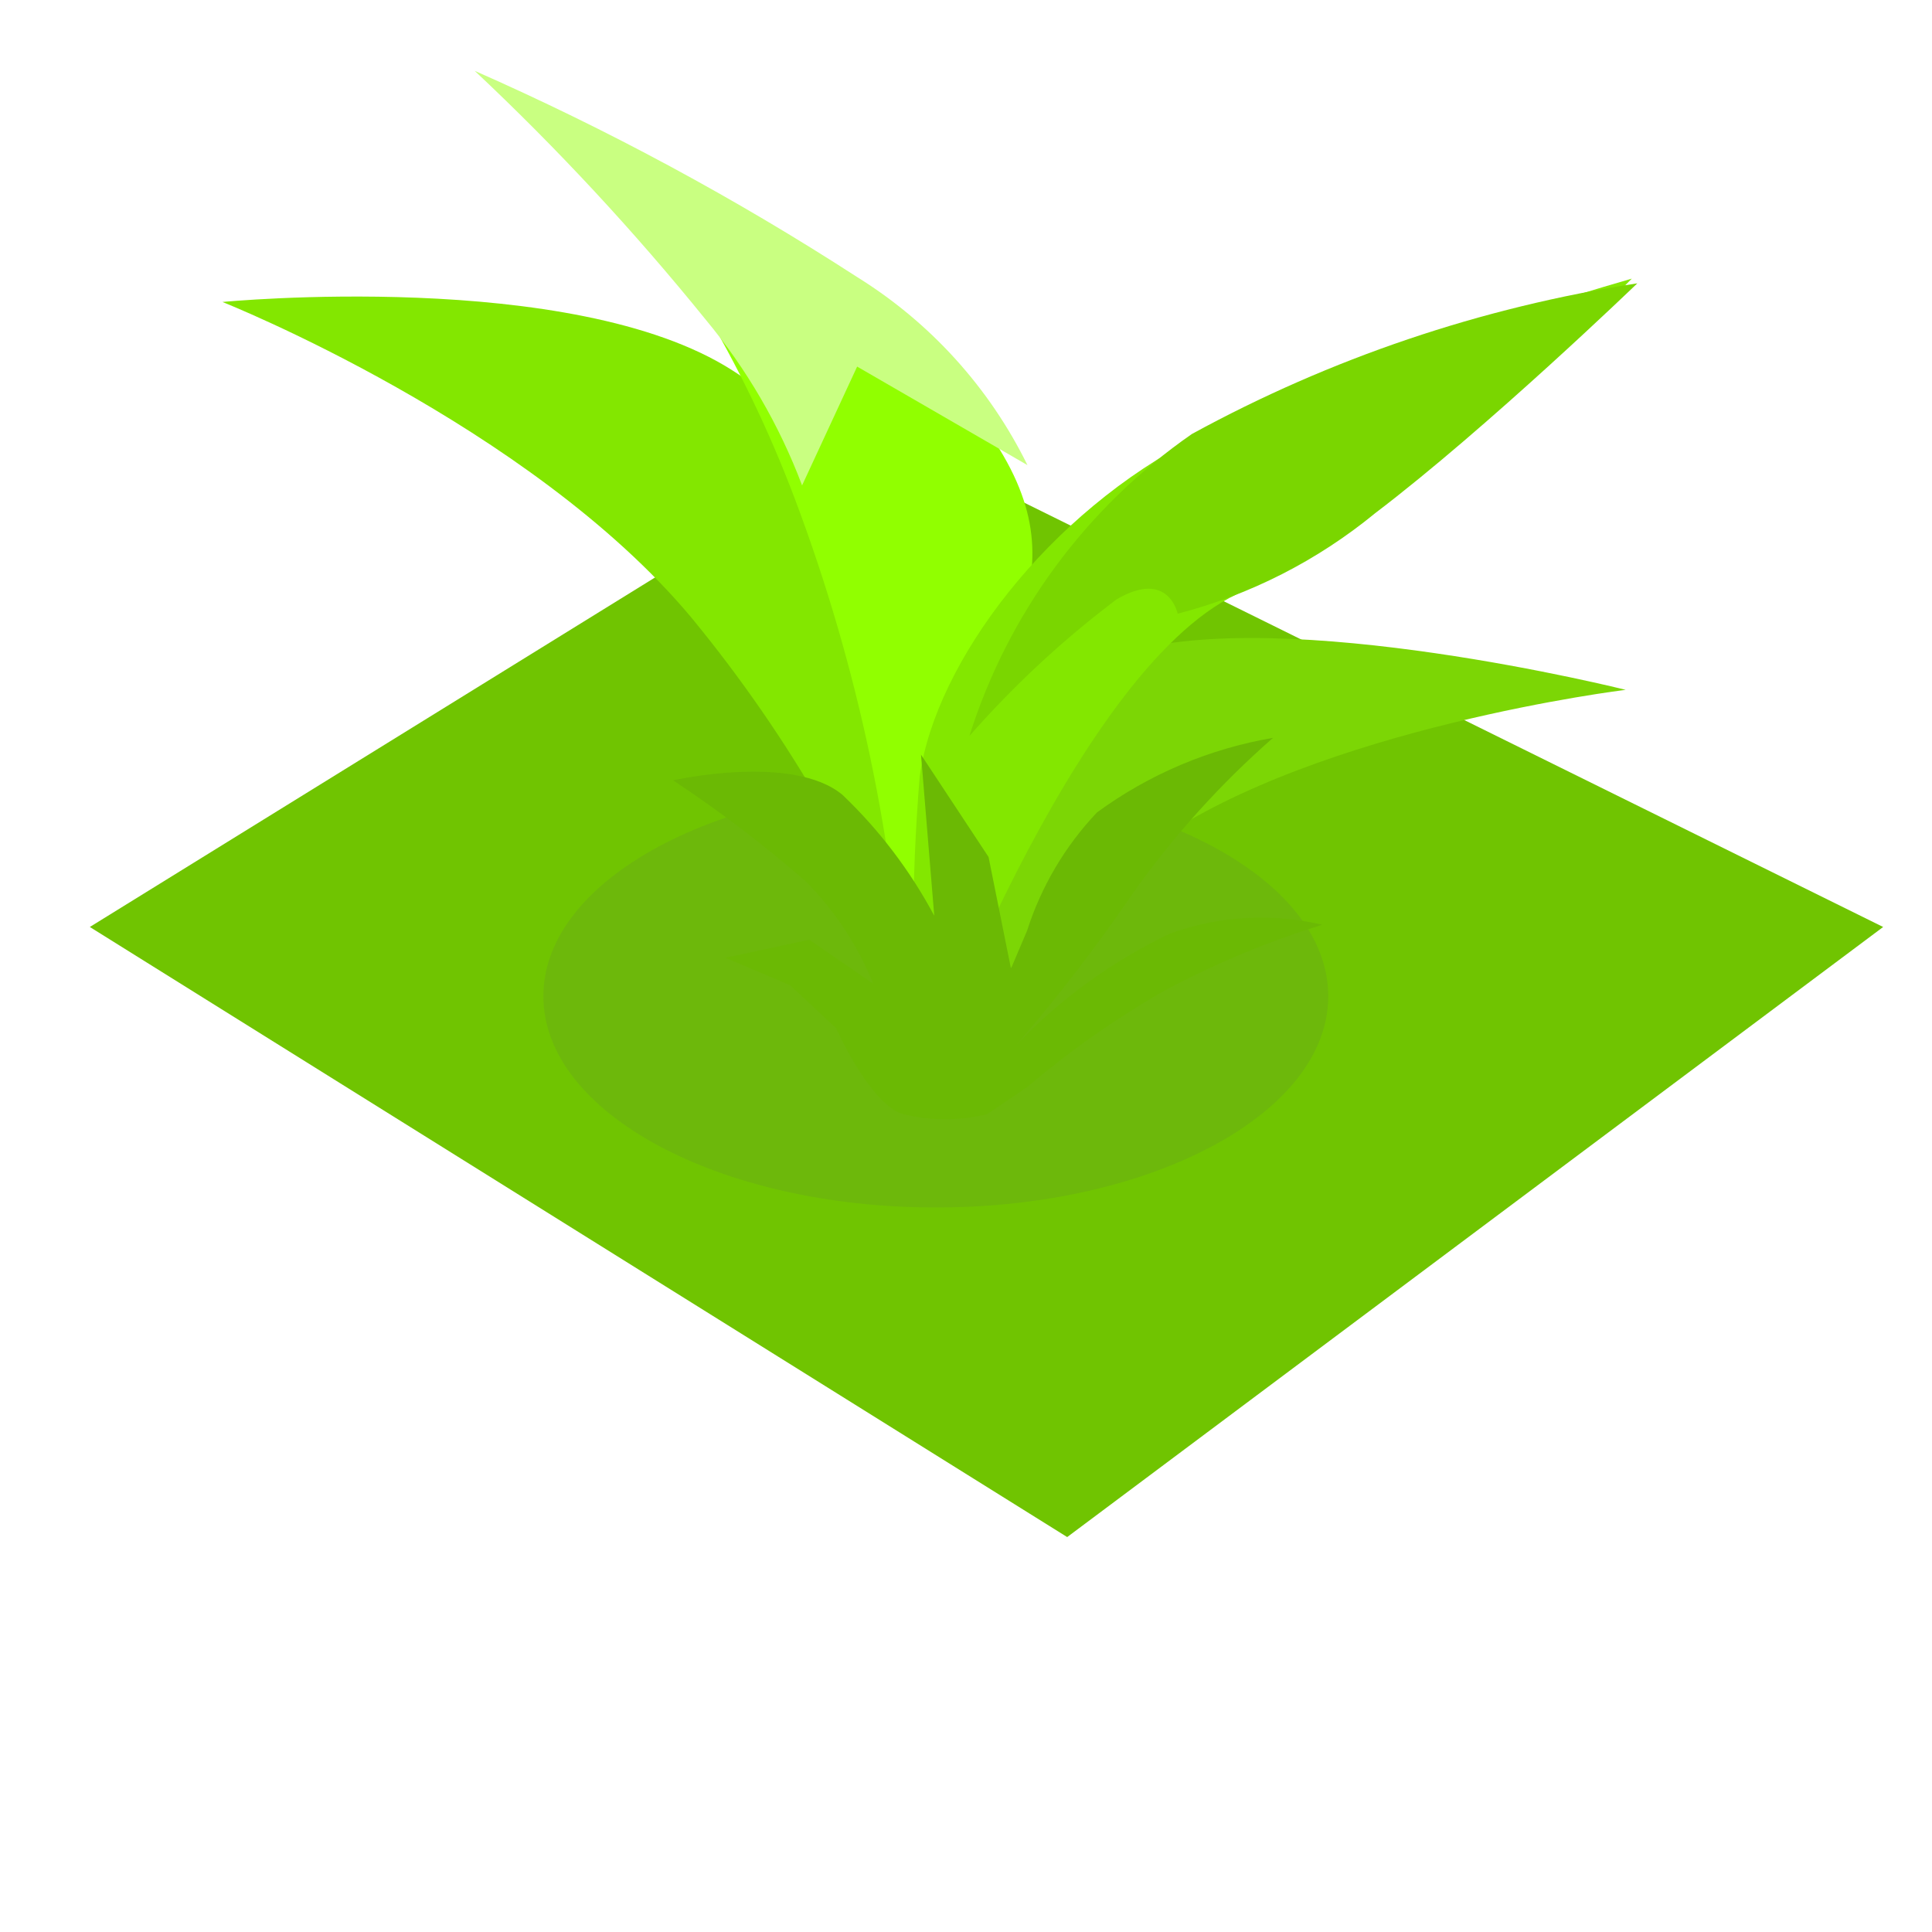
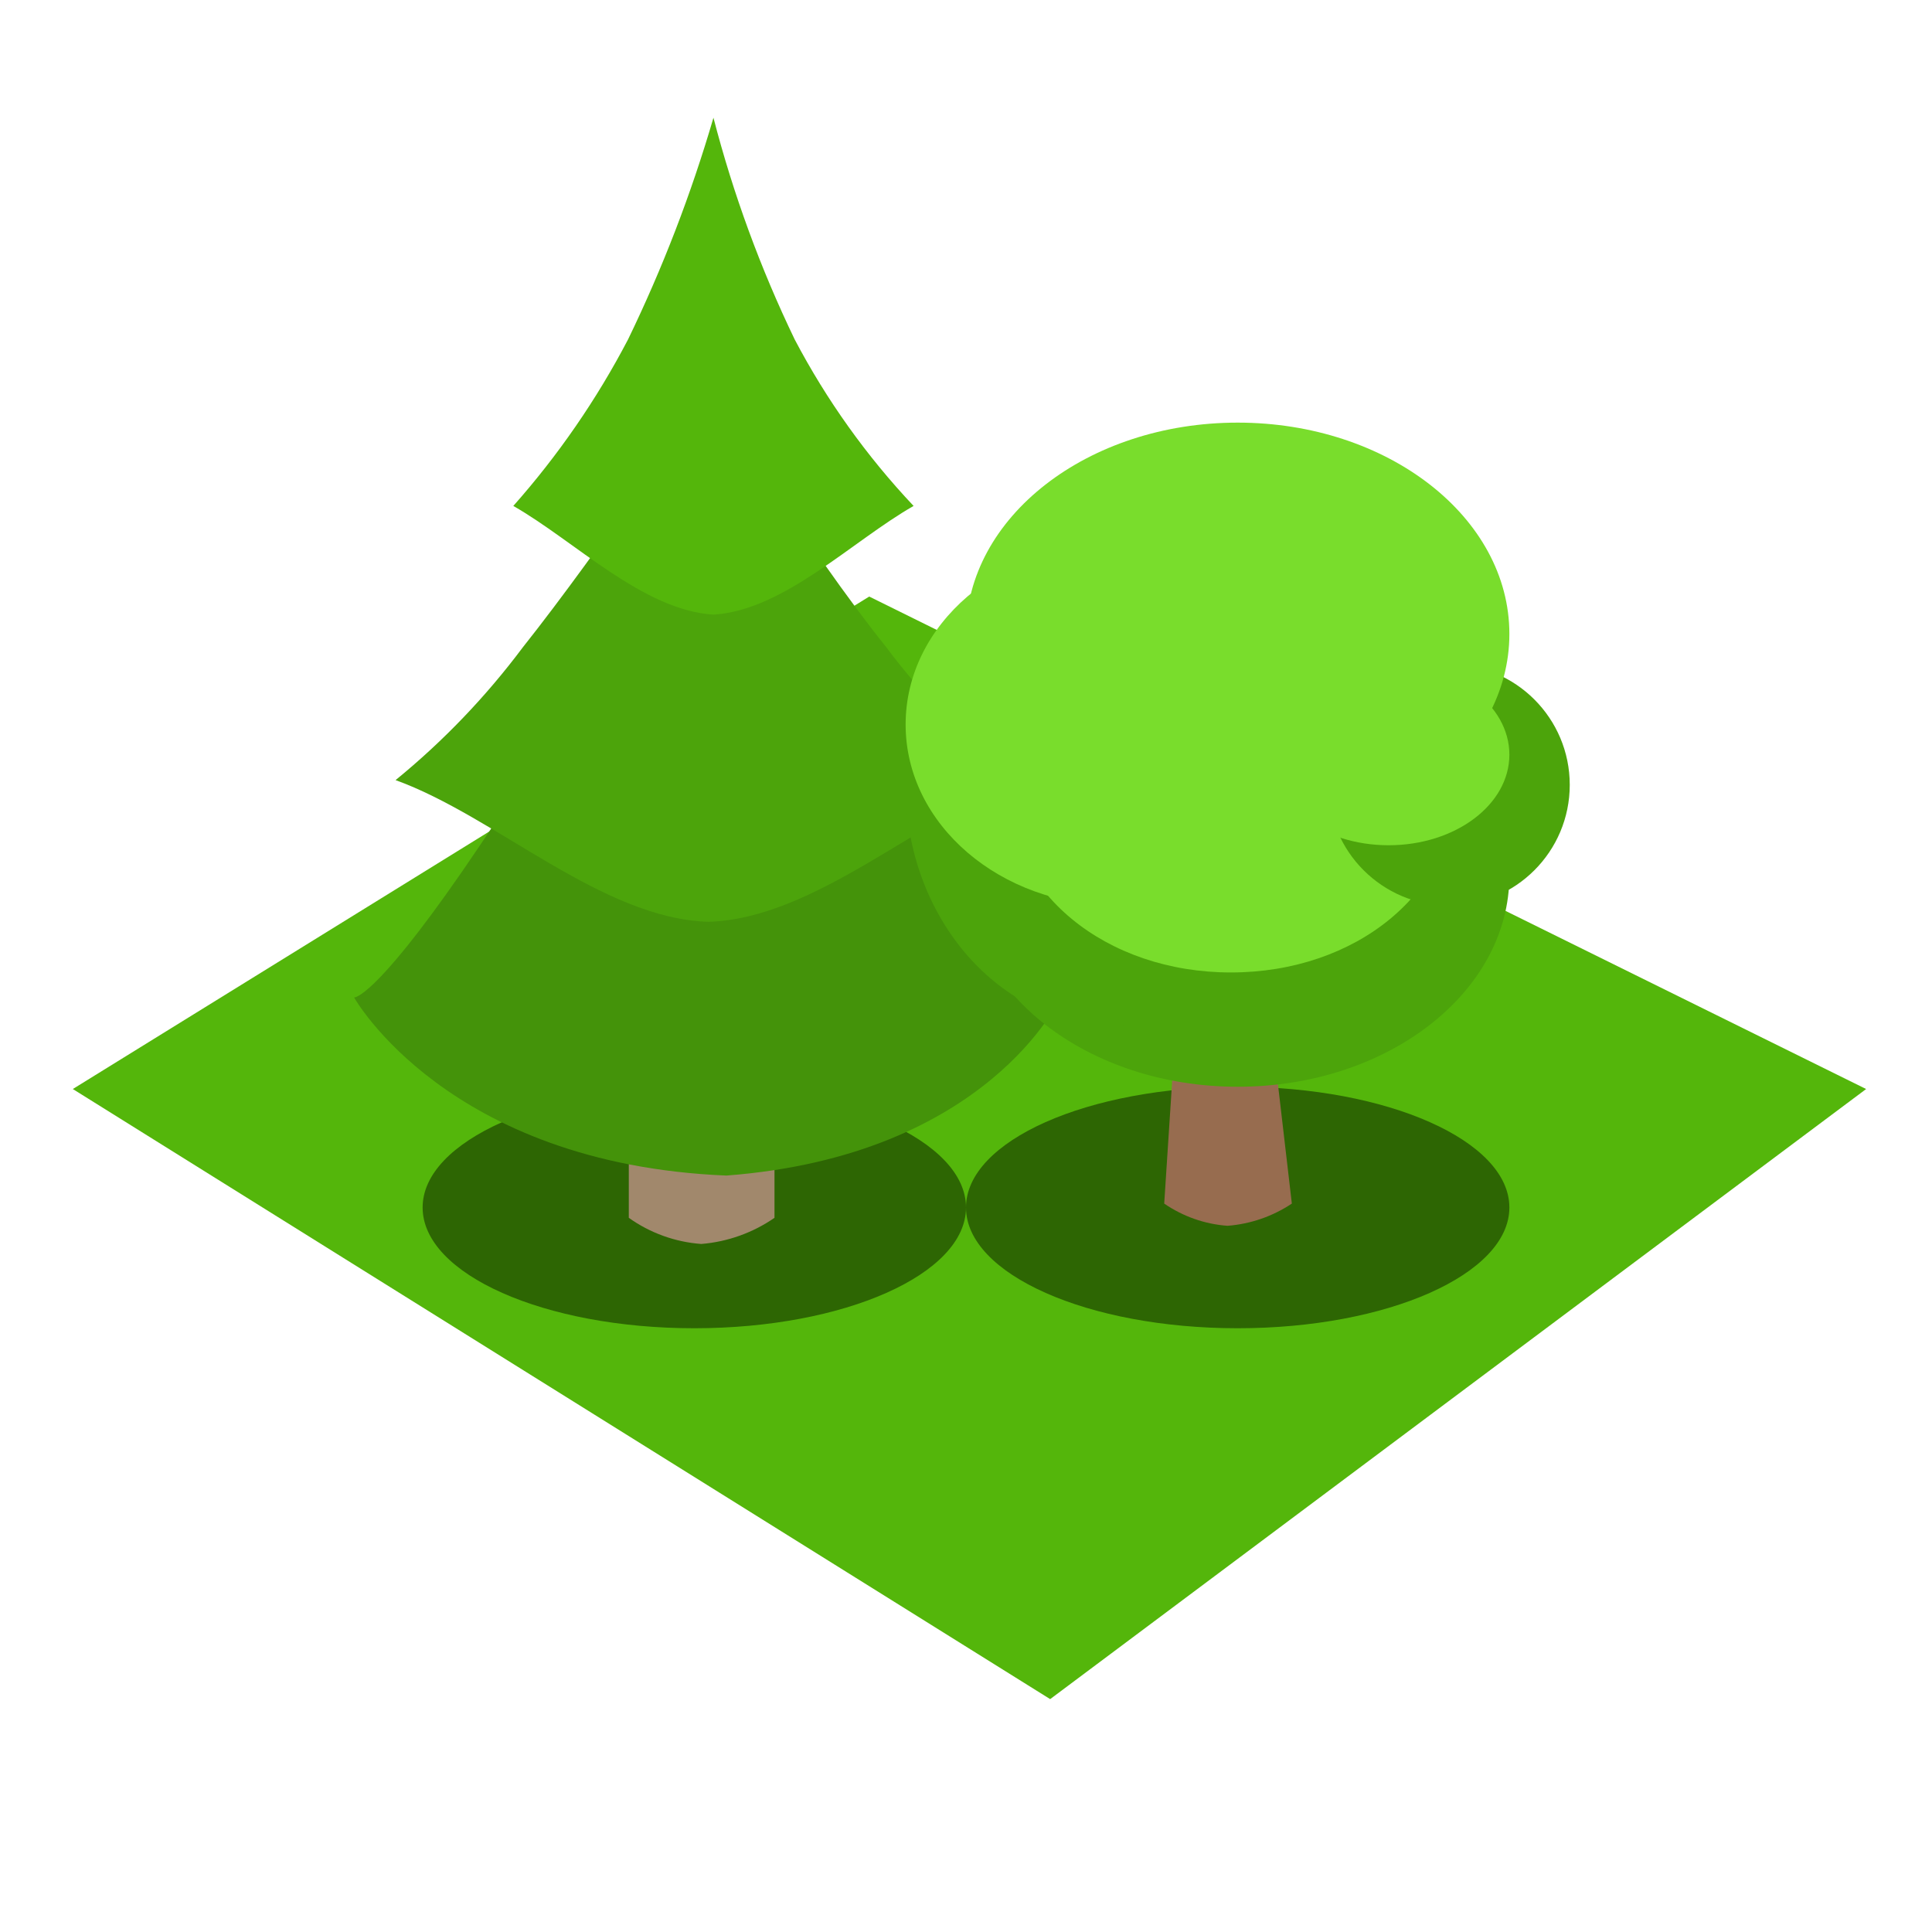
<svg xmlns="http://www.w3.org/2000/svg" width="32" height="32" viewBox="0 0 32 32">
  <defs>
-     <clipPath id="b">
+     <clipPath id="clip-Vegetation">
      <rect width="32" height="32" />
    </clipPath>
  </defs>
-   <g id="a">
-     <g transform="translate(-72.512 42.767)">
-       <path d="M-10008-10482.843l16.188,10.105,13.515-10.105-16.512-8.157Z" transform="translate(10082 10455.43)" fill="#70c401" />
+   <g id="Vegetation" clip-path="url(#clip-Vegetation)">
+     <g id="ZoneResidential" transform="translate(-72.794 45.451)">
+       <path id="Path_780" data-name="Path 780" d="M-10008-10482.843l16.188,10.105,13.515-10.105-16.512-8.157Z" transform="translate(10082 10455.43)" fill="#54b60b" />
    </g>
-     <ellipse cx="6.5" cy="3.5" rx="6.5" ry="3.5" transform="translate(9 13)" fill="#6db80b" />
-     <path d="M957.112-4.443a22.944,22.944,0,0,0-2.485-7.317C952.608-15.418,948-18.374,948-18.374s5.8.553,8.076,2.725,2.066,4.224,2.066,6.854A9.178,9.178,0,0,1,957.112-4.443Z" transform="translate(-923.392 203.925) rotate(-11)" fill="#83e700" />
-     <path d="M959.185-4.443a29.066,29.066,0,0,0-3.59-8.107,20.225,20.225,0,0,0-4.853-5.236,20.017,20.017,0,0,1,7.216,3.028c2.8,2.172,1.377,3.635,1.377,6.266S959.185-4.443,959.185-4.443Z" transform="matrix(0.978, 0.208, -0.208, 0.978, -924.016, -178.225)" fill="#91ff00" />
-     <path d="M949.027-8.226a13.708,13.708,0,0,1,2.489-5.33c2.022-2.665,6.643-4.818,6.643-4.818s-5.807.4-8.09,1.985S948-13.312,948-11.4A5.371,5.371,0,0,0,949.027-8.226Z" transform="translate(-890.015 -267.187) rotate(18)" fill="#7cd605" />
-     <path d="M948.729-6.217s1.517-7.223,4.054-8.9,5.749-6.085,5.749-6.085a55.773,55.773,0,0,0-6.752,3.593C949.5-16.023,948-13.312,948-11.4A31.73,31.73,0,0,0,948.729-6.217Z" transform="translate(-925.127 -107.791) rotate(8)" fill="#83e700" />
-     <path d="M941.562-8.106a14.838,14.838,0,0,1,1.478-2.365,14.98,14.98,0,0,1,1.959-2,4.426,4.426,0,0,0-2.266,1.122,8.691,8.691,0,0,0-1.614,2.678,28.521,28.521,0,0,0,.8-3.1A14.771,14.771,0,0,1,943.039-15a6.9,6.9,0,0,0-2.2,2.275,5.113,5.113,0,0,0-.3,2.254v.682l-1.064-1.556-1.691-1.122,1.244,2.369a7.89,7.89,0,0,0-2.179-1.248c-1.031-.312-2.676.874-2.676.874a20.751,20.751,0,0,1,2.676.682,5.15,5.15,0,0,1,1.689,1.122l-1.259-.256-1.161.817h1.161l.982.357s.938.882,1.528.882a2.871,2.871,0,0,0,1.332-.552Z" transform="matrix(0.921, 0.391, -0.391, 0.921, -853.319, -342.692)" fill="#6bb904" />
-     <path d="M939.285,24.04l.912-1.968,2.821,1.632a7.627,7.627,0,0,0-2.821-3.115,45.161,45.161,0,0,0-6.335-3.416,41.3,41.3,0,0,1,3.824,4.118A9.606,9.606,0,0,1,939.285,24.04Z" transform="translate(-926 -16)" fill="#c9ff81" />
-     <path d="M942.056,28.191a16.3,16.3,0,0,1,2.437-2.263c.862-.507,1.013.237,1.013.237a8.54,8.54,0,0,0,3.271-1.665c1.859-1.412,4.342-3.807,4.342-3.807a22.481,22.481,0,0,0-7.377,2.495A9.6,9.6,0,0,0,942.056,28.191Z" transform="translate(-926 -16)" fill="#7ad600" />
+     <ellipse id="Ellipse_950" data-name="Ellipse 950" cx="4.5" cy="2" rx="4.5" ry="2" transform="translate(7 18)" fill="#2d6603" />
+     <path id="Path_4144" data-name="Path 4144" d="M0,0H2.413V4.3A2.488,2.488,0,0,1,1.2,4.733,2.367,2.367,0,0,1,0,4.3Z" transform="translate(10.415 15.871)" fill="#a1886c" />
+     <path id="Path_4145" data-name="Path 4145" d="M5.85,0,9.628,6.377,11.7,8.45S10.508,11.07,6.166,11.4C1.543,11.21,0,8.45,0,8.45s.317.039,1.78-2.073S5.85,0,5.85,0Z" transform="translate(5.865 8.071)" fill="#44930a" />
+     <path id="Path_4146" data-name="Path 4146" d="M5.182,0S6.825,2.66,8.125,4.282a10.162,10.162,0,0,0,2.241,2.2C8.7,7.089,6.951,8.78,5.182,8.833,3.413,8.78,1.664,7.088,0,6.486a12.511,12.511,0,0,0,2.108-2.2C3.4,2.66,5.182,0,5.182,0Z" transform="translate(6.552 6.435)" fill="#4ca40b" />
+     <path id="Path_4147" data-name="Path 4147" d="M3.315,0A20.038,20.038,0,0,0,4.661,3.673,12.48,12.48,0,0,0,6.63,6.43c-1.015.578-2.149,1.73-3.315,1.8C2.149,8.16,1.015,7.008,0,6.43A13.775,13.775,0,0,0,1.9,3.673,23.57,23.57,0,0,0,3.315,0Z" transform="translate(8.502 1.95)" fill="#54b60b" />
+     <ellipse id="Ellipse_884" data-name="Ellipse 884" cx="4.5" cy="2" rx="4.5" ry="2" transform="translate(16 18)" fill="#2d6603" />
+     <path id="Path_3564" data-name="Path 3564" d="M.236,0H1.691l.423,3.632A2.228,2.228,0,0,1,1.048,4,2.119,2.119,0,0,1,0,3.632Z" transform="translate(19.283 16.303)" fill="#976c4f" />
+     <ellipse id="Ellipse_885" data-name="Ellipse 885" cx="4.5" cy="3.5" rx="4.5" ry="3.5" transform="translate(16 11)" fill="#4ca40b" />
+     <ellipse id="Ellipse_886" data-name="Ellipse 886" cx="3.5" cy="4" rx="3.5" ry="4" transform="translate(15 9)" fill="#4ca40b" />
+     <path id="Path_3565" data-name="Path 3565" d="M3.73,0a3.541,3.541,0,0,1,3.73,3.315c0,1.831-1.67,3.148-3.73,3.148S0,5.146,0,3.315A3.541,3.541,0,0,1,3.73,0Z" transform="translate(16.658 9.644)" fill="#79dd2c" />
+     <ellipse id="Ellipse_887" data-name="Ellipse 887" cx="3.5" cy="3" rx="3.5" ry="3" transform="translate(15 9)" fill="#79dd2c" />
+     <circle id="Ellipse_883" data-name="Ellipse 883" cx="2" cy="2" r="2" transform="translate(22 11)" fill="#4ca40b" />
+     <ellipse id="Ellipse_888" data-name="Ellipse 888" cx="4.5" cy="3.5" rx="4.5" ry="3.5" transform="translate(16 7)" fill="#79dd2c" />
+     <ellipse id="Ellipse_889" data-name="Ellipse 889" cx="2" cy="1.5" rx="2" ry="1.5" transform="translate(21 11)" fill="#79dd2c" />
  </g>
</svg>
